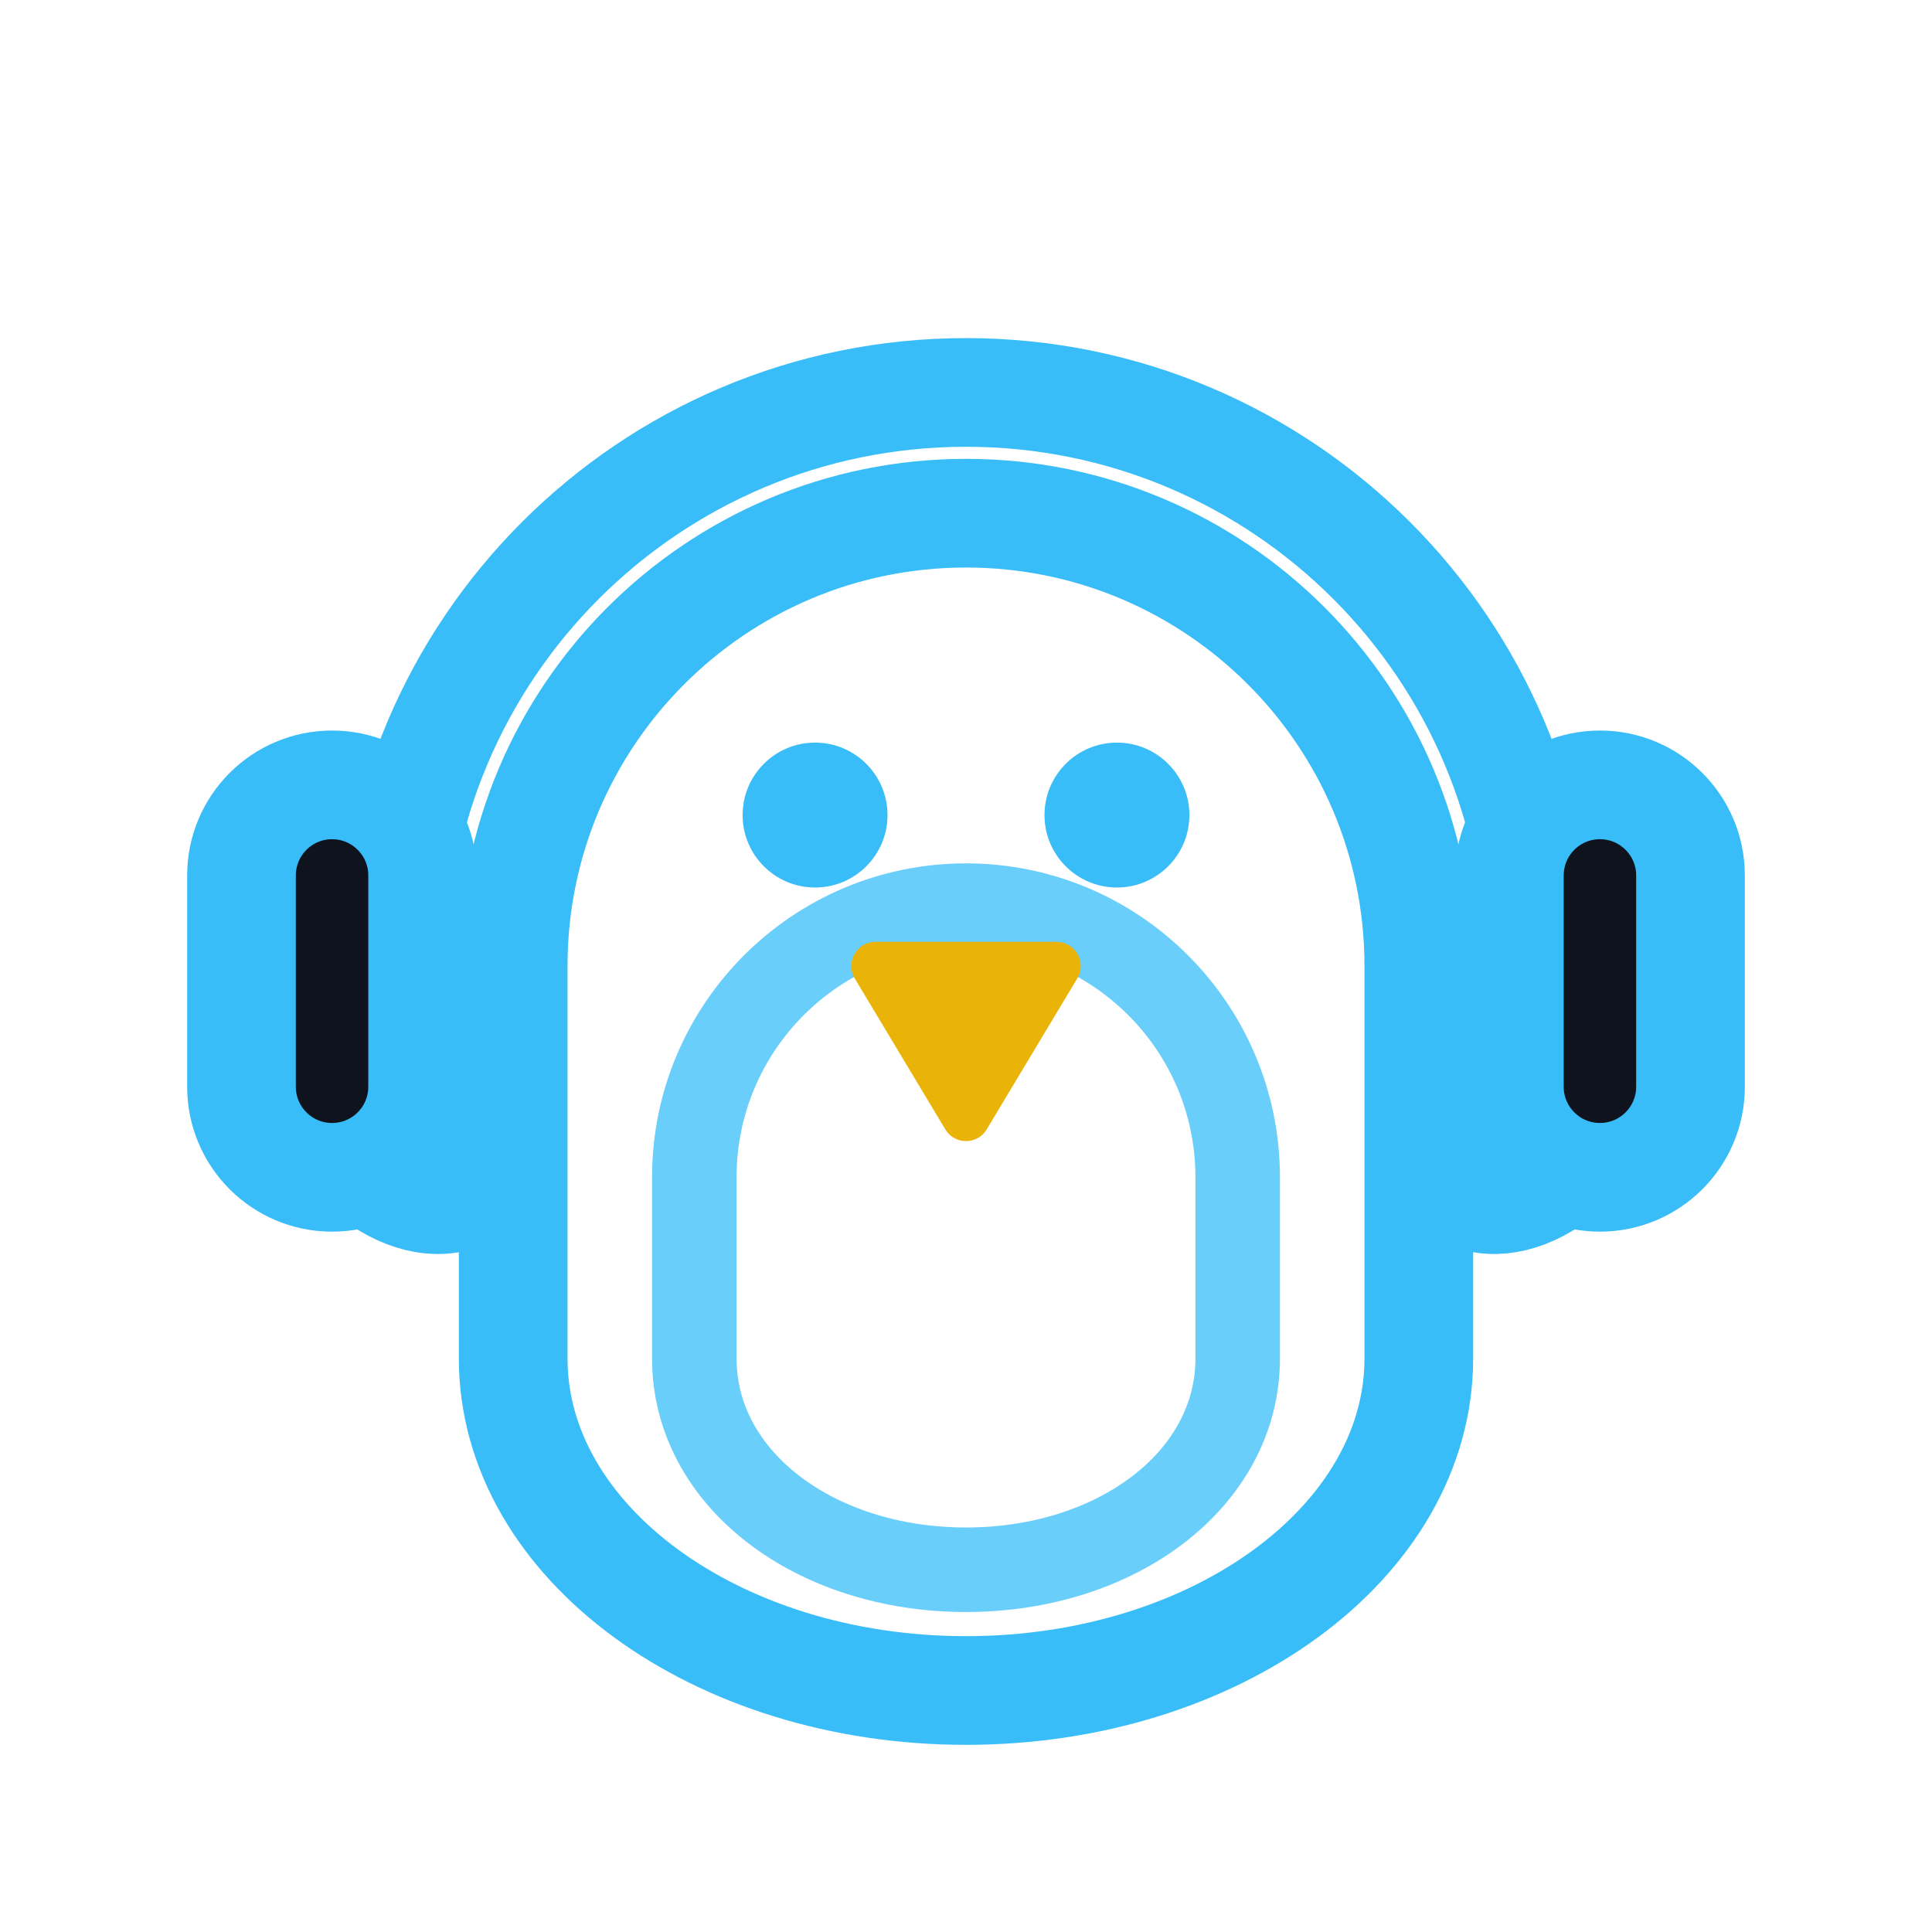
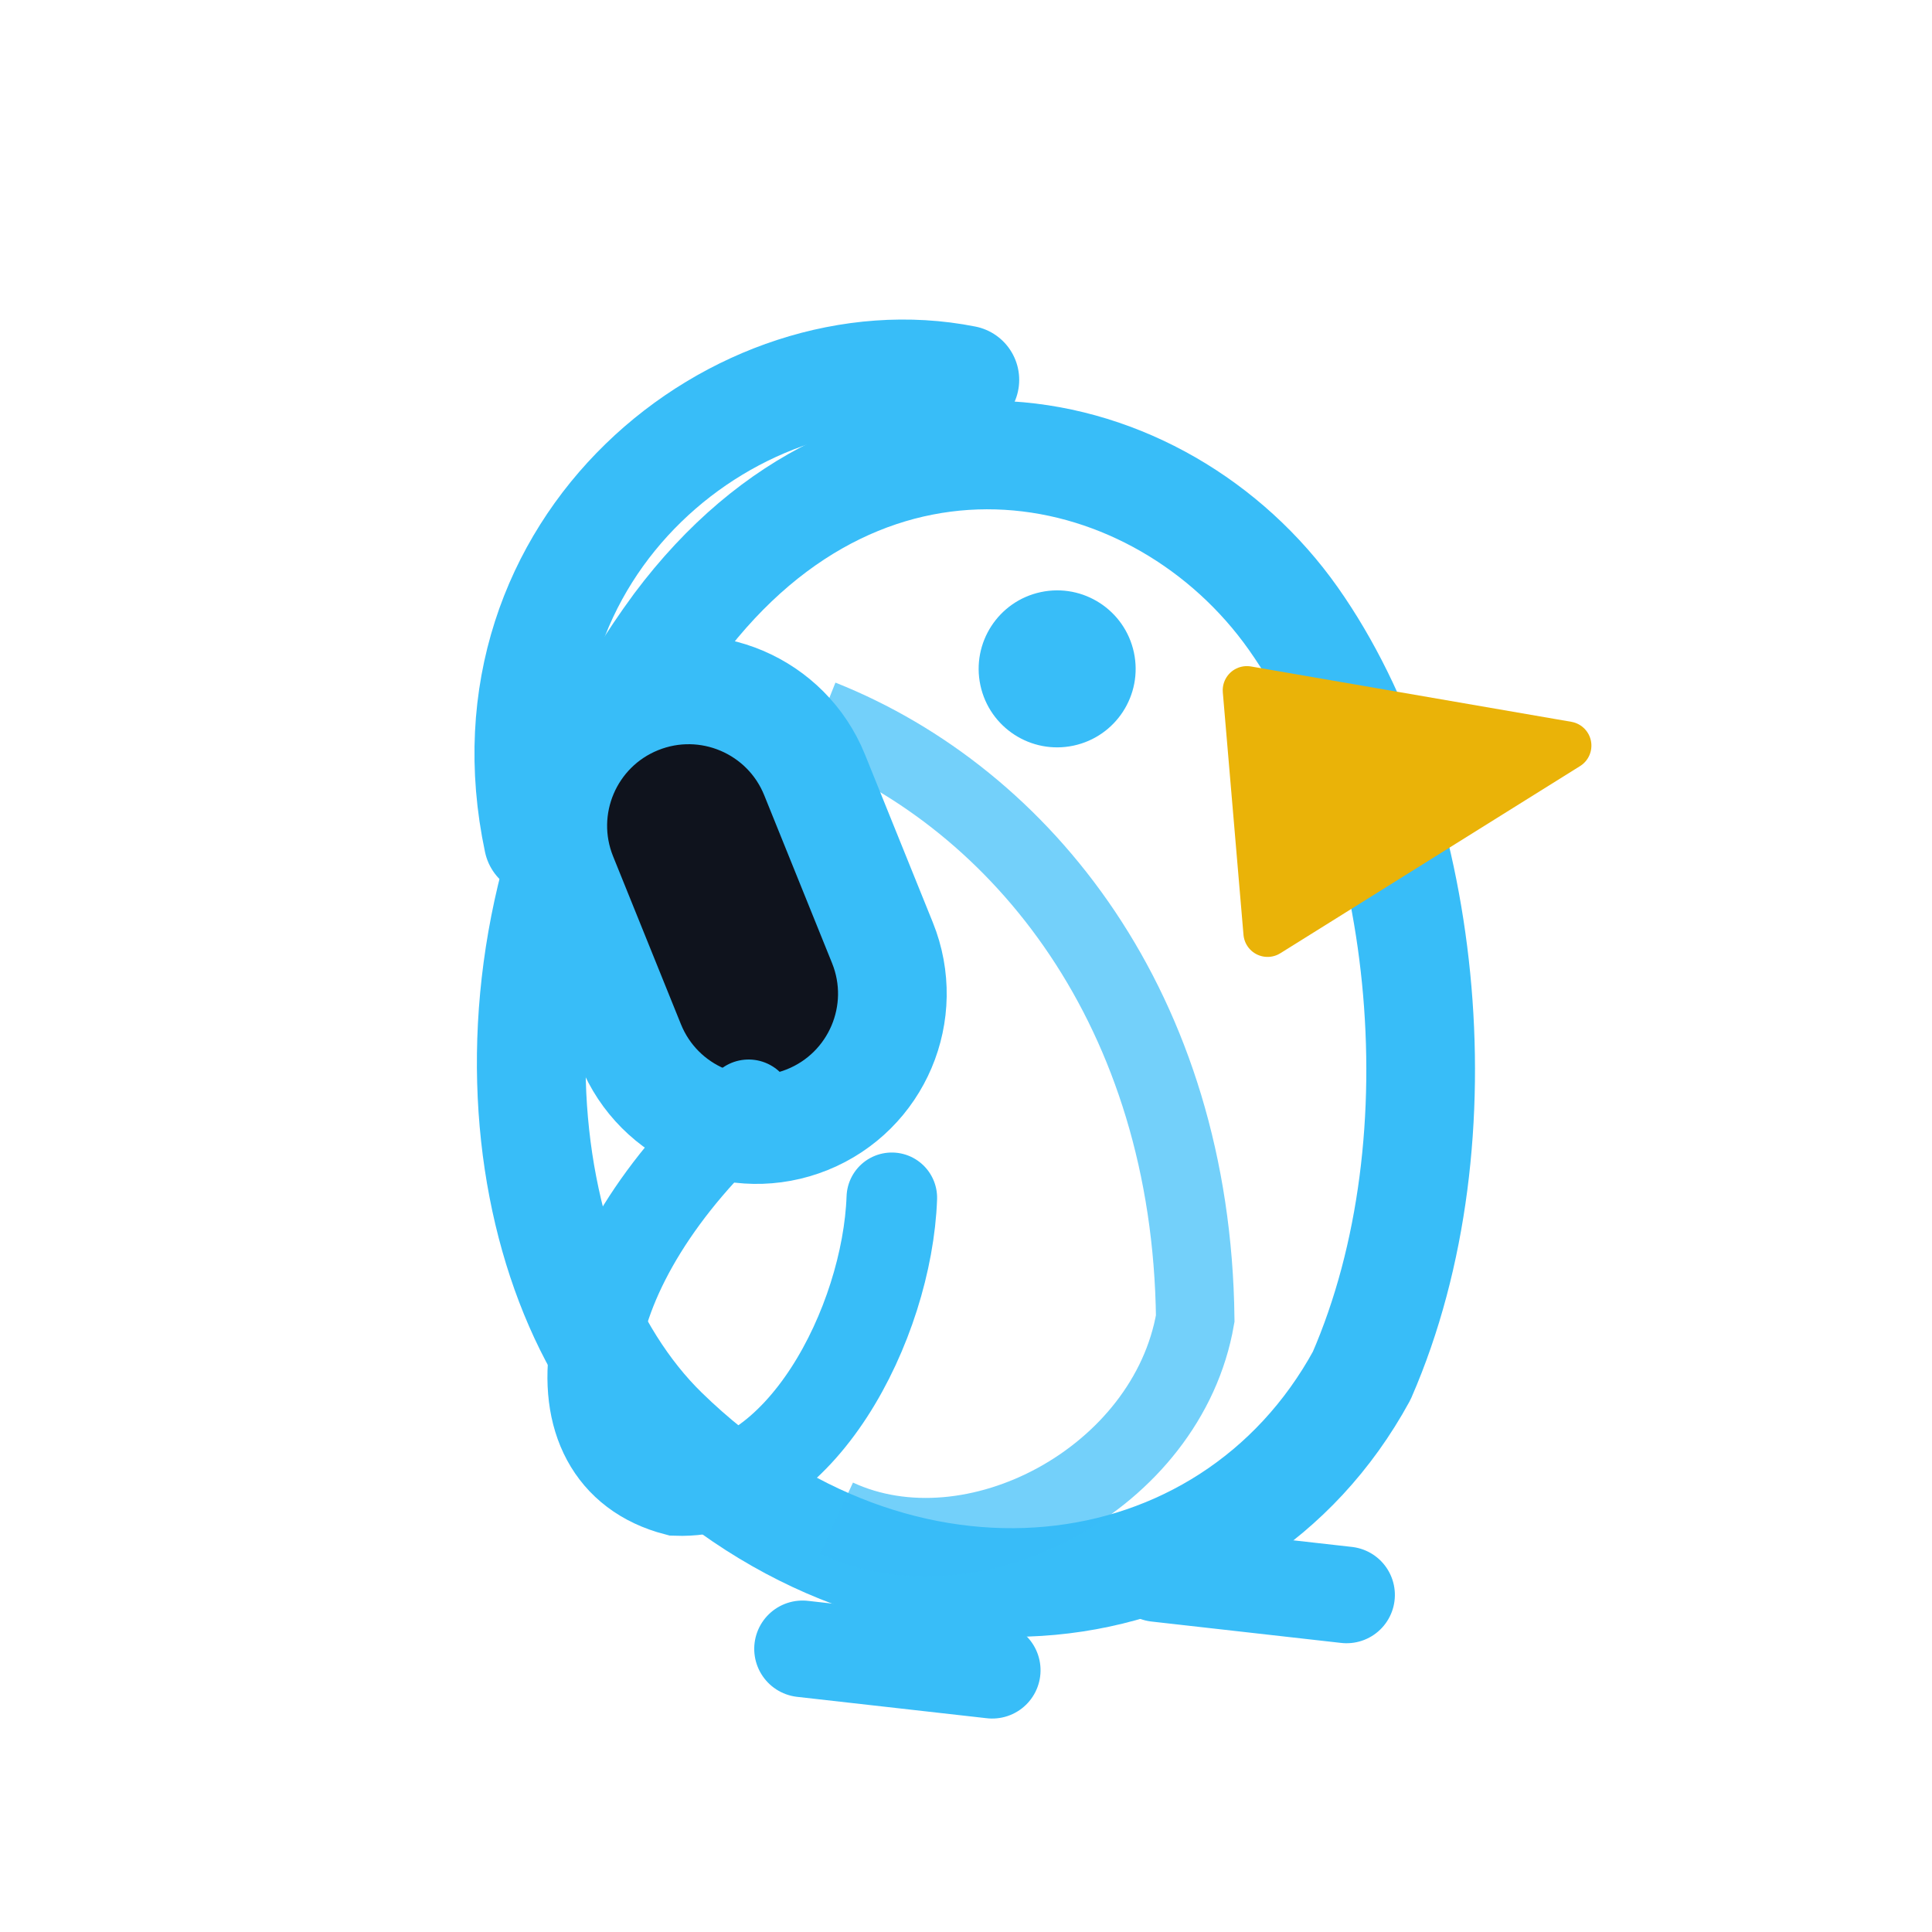
<svg xmlns="http://www.w3.org/2000/svg" width="32" height="32" viewBox="0 0 32 32" fill="none">
-   <path d="M6.5 16C6.5 10.753 10.753 6.5 16 6.5C21.247 6.5 25.5 10.753 25.5 16" stroke="#38bdf8" stroke-width="1.8" stroke-linecap="round" />
-   <rect x="4" y="13" width="3" height="6.5" rx="1.5" stroke="#38bdf8" stroke-width="1.8" fill="#0f131d" />
-   <rect x="25" y="13" width="3" height="6.5" rx="1.5" stroke="#38bdf8" stroke-width="1.8" fill="#0f131d" />
-   <path d="M16 8.5C11.858 8.5 8.5 11.858 8.5 16V22.5C8.5 25.538 11.858 28 16 28C20.142 28 23.5 25.538 23.5 22.5V16C23.5 11.858 20.142 8.5 16 8.5Z" stroke="#38bdf8" stroke-width="1.8" stroke-linejoin="round" />
-   <path d="M11.5 22.5V19.5C11.5 17.015 13.515 15 16 15C18.485 15 20.5 17.015 20.5 19.5V22.5C20.5 24.5 18.5 26 16 26C13.5 26 11.5 24.5 11.5 22.5Z" stroke="#38bdf8" stroke-width="1.4" stroke-opacity="0.75" />
-   <circle cx="13.5" cy="13.5" r="1.2" fill="#38bdf8" />
-   <circle cx="18.5" cy="13.5" r="1.2" fill="#38bdf8" />
-   <path d="M14.5 16L17.5 16L16 18.5Z" fill="#eab308" stroke="#eab308" stroke-width="0.8" stroke-linejoin="round" />
-   <path d="M6 19.5C7.2 20.5 8.5 20 8.5 18.5" stroke="#38bdf8" stroke-width="1.5" stroke-linecap="round" />
-   <path d="M26 19.5C24.8 20.5 23.5 20 23.5 18.5" stroke="#38bdf8" stroke-width="1.5" stroke-linecap="round" />
+   <g transform="rotate(-12 16 16)">
+     <path d="M 9.5 12.5 C 9.5 7.5 14.5 5 18 6.5" stroke="#38bdf8" stroke-width="1.8" stroke-linecap="round" />
+     <path d="M 9.5 22.5 C 7.5 19.5 8 13.5 12.5 9.5 C 16.5 6 21 8 22.5 11.5 C 24 15 23.5 20.5 21 24 C 18 27.5 12.5 27 9.5 22.5 Z" stroke="#38bdf8" stroke-width="1.8" stroke-linejoin="round" />
+     <path d="M 14.5 11.5 C 17.5 13.5 19.5 17.5 18.5 22.5 C 17.5 25 14 26 12 24.5" stroke="#38bdf8" stroke-width="1.3" stroke-opacity="0.7" />
+     <path d="M 21.5 12.5 L 26.5 14.5 L 21 16.5 Z" fill="#eab308" stroke="#eab308" stroke-width="0.8" stroke-linejoin="round" />
+     <circle cx="18.5" cy="11.5" r="1.3" fill="#38bdf8" />
+     <rect x="10" y="10.5" width="4.5" height="7.5" rx="2.25" transform="rotate(-10 12.25 14.25)" stroke="#38bdf8" stroke-width="1.8" fill="#0f131d" />
+     <path d="M 12 17.5 C 8.5 19.5 7.5 22.5 9.5 23.5 C 11.5 24 13.5 21.5 14 19.5" stroke="#38bdf8" stroke-width="1.5" stroke-linecap="round" />
+     <path d="M 11 26.5 L 14 27.5 M 17 26.5 L 20 27.5" stroke="#38bdf8" stroke-width="1.6" stroke-linecap="round" />
+   </g>
</svg>
